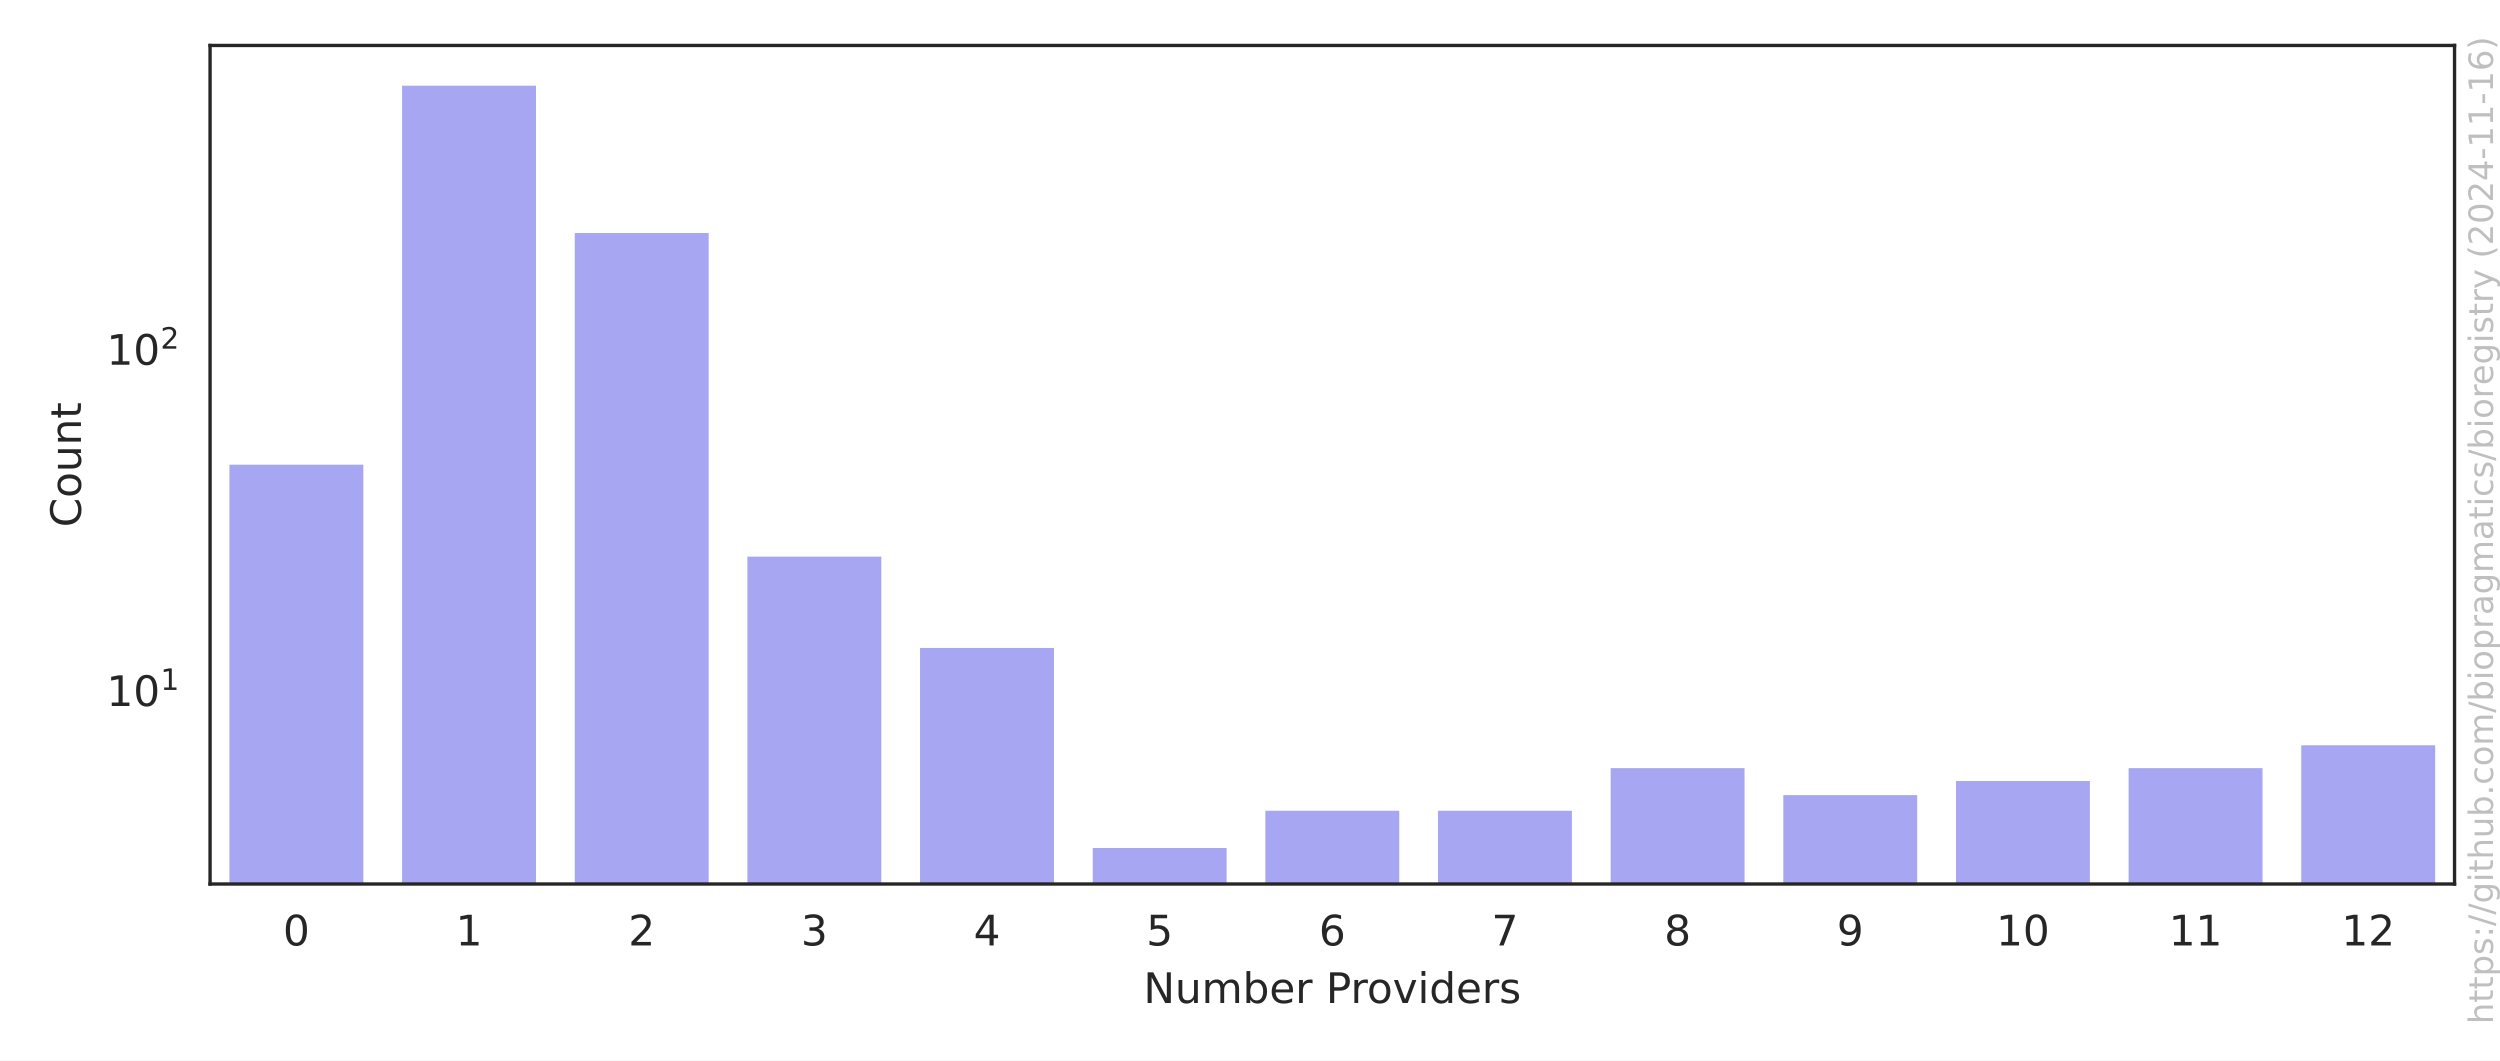
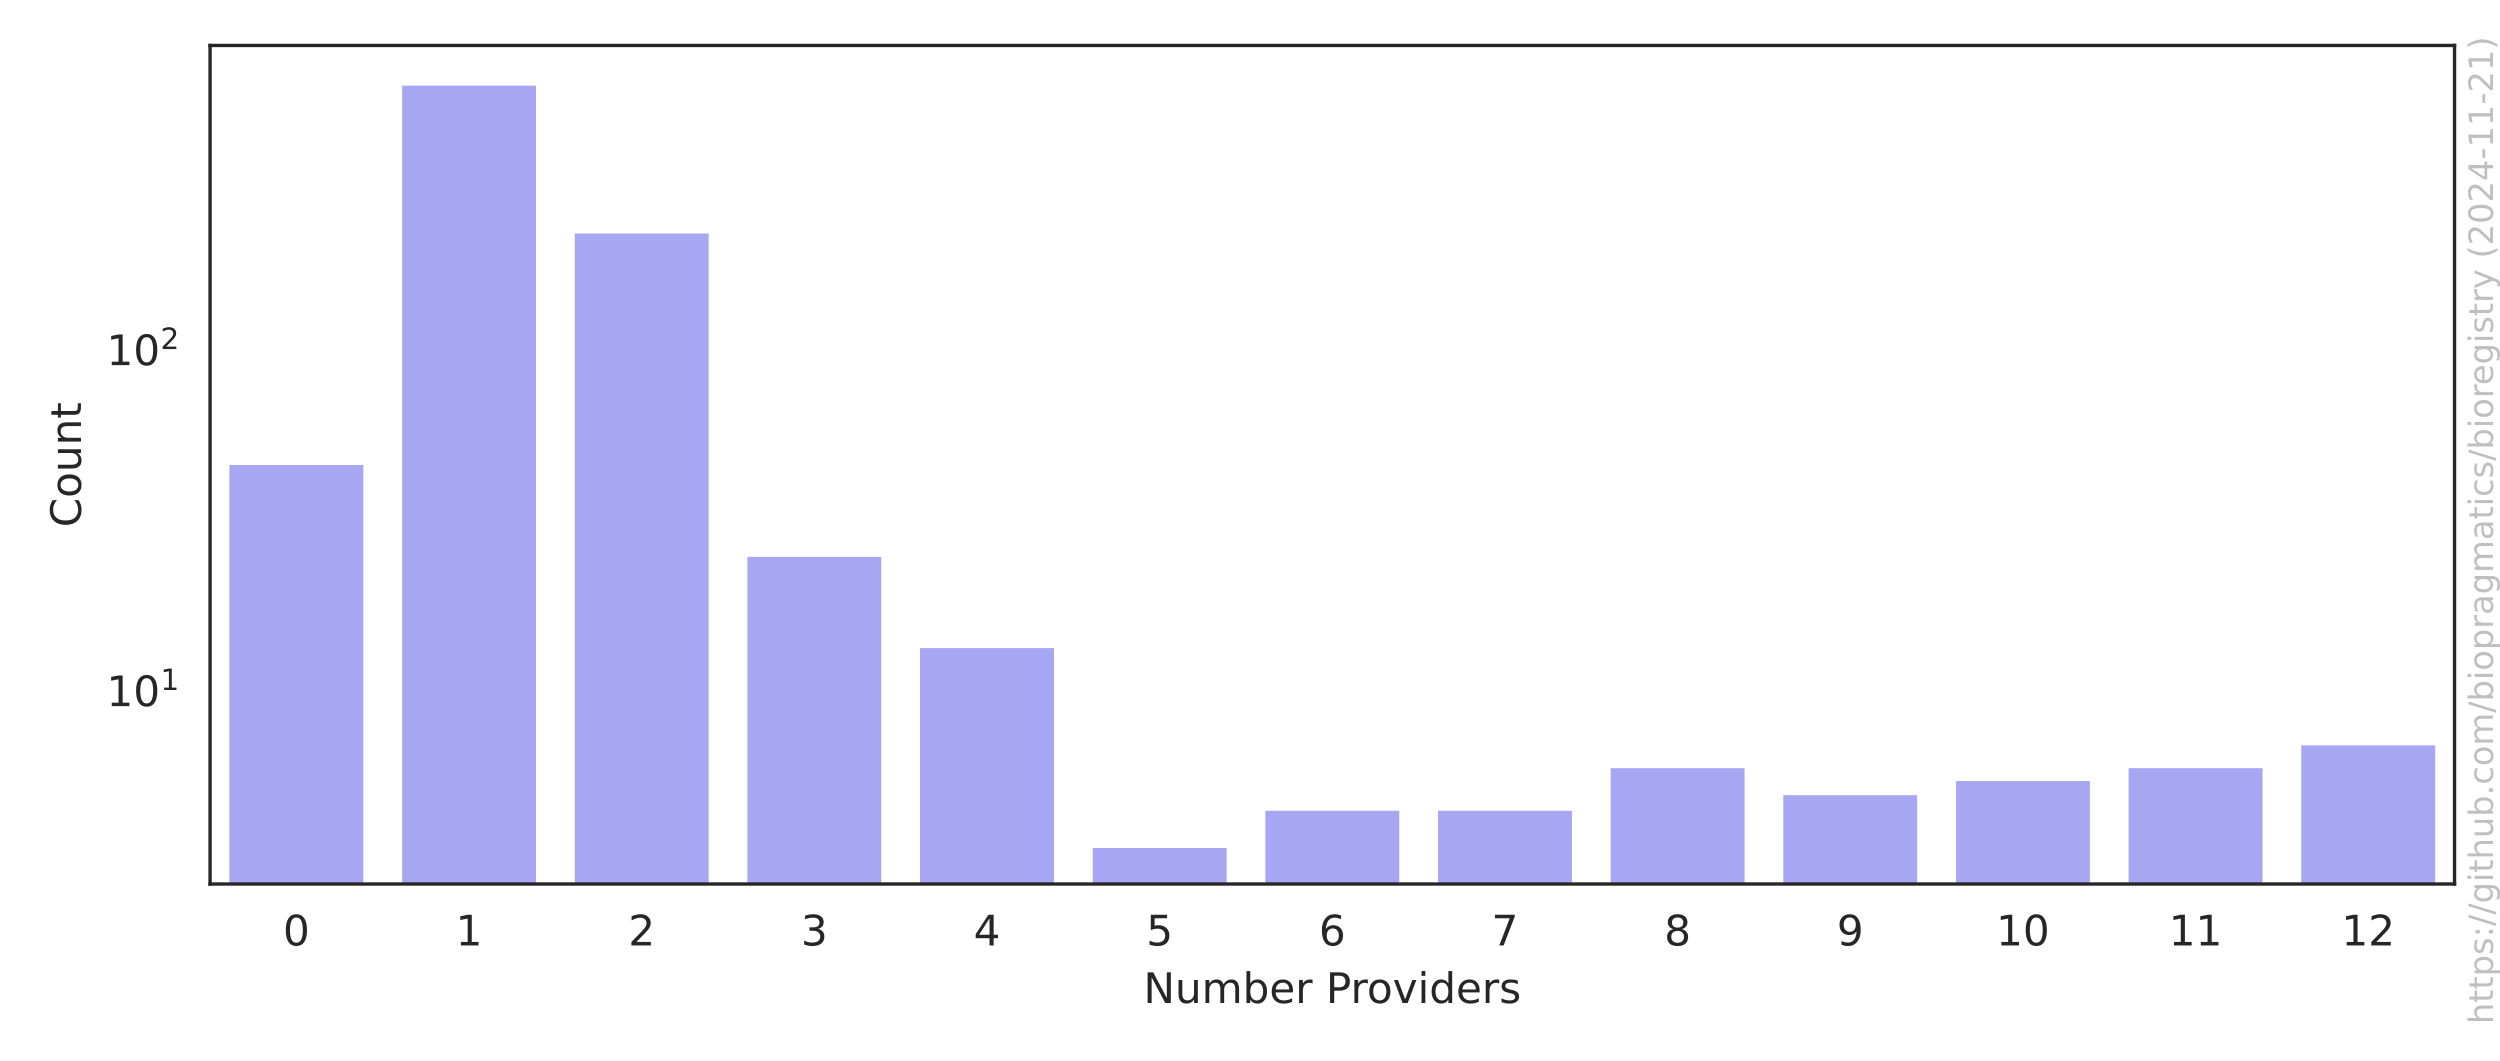
<svg xmlns="http://www.w3.org/2000/svg" xmlns:xlink="http://www.w3.org/1999/xlink" width="594pt" height="252pt" viewBox="0 0 594 252" version="1.1">
  <defs>
    <style type="text/css">*{stroke-linejoin: round; stroke-linecap: butt}</style>
  </defs>
  <g id="figure_1">
    <g id="patch_1">
      <path d="M 0 252  L 594 252  L 594 0  L 0 0  z " style="fill: #ffffff" />
    </g>
    <g id="axes_1">
      <g id="patch_2">
        <path d="M 49.913 210.04  L 583.2 210.04  L 583.2 10.8  L 49.913 10.8  z " style="fill: #ffffff" />
      </g>
      <g id="matplotlib.axis_1">
        <g id="xtick_1">
          <g id="text_1">
            <g style="fill: #262626" transform="translate(67.24249 224.6384) scale(0.1 -0.1)">
              <defs>
                <path id="DejaVuSans-30" d="M 2034 4250  Q 1547 4250 1301 3770  Q 1056 3291 1056 2328  Q 1056 1369 1301 889  Q 1547 409 2034 409  Q 2525 409 2770 889  Q 3016 1369 3016 2328  Q 3016 3291 2770 3770  Q 2525 4250 2034 4250  z M 2034 4750  Q 2819 4750 3233 4129  Q 3647 3509 3647 2328  Q 3647 1150 3233 529  Q 2819 -91 2034 -91  Q 1250 -91 836 529  Q 422 1150 422 2328  Q 422 3509 836 4129  Q 1250 4750 2034 4750  z " transform="scale(0.015625)" />
              </defs>
              <use xlink:href="#DejaVuSans-30" />
            </g>
          </g>
        </g>
        <g id="xtick_2">
          <g id="text_2">
            <g style="fill: #262626" transform="translate(108.2646 224.6384) scale(0.1 -0.1)">
              <defs>
                <path id="DejaVuSans-31" d="M 794 531  L 1825 531  L 1825 4091  L 703 3866  L 703 4441  L 1819 4666  L 2450 4666  L 2450 531  L 3481 531  L 3481 0  L 794 0  L 794 531  z " transform="scale(0.015625)" />
              </defs>
              <use xlink:href="#DejaVuSans-31" />
            </g>
          </g>
        </g>
        <g id="xtick_3">
          <g id="text_3">
            <g style="fill: #262626" transform="translate(149.2867 224.6384) scale(0.1 -0.1)">
              <defs>
                <path id="DejaVuSans-32" d="M 1228 531  L 3431 531  L 3431 0  L 469 0  L 469 531  Q 828 903 1448 1529  Q 2069 2156 2228 2338  Q 2531 2678 2651 2914  Q 2772 3150 2772 3378  Q 2772 3750 2511 3984  Q 2250 4219 1831 4219  Q 1534 4219 1204 4116  Q 875 4013 500 3803  L 500 4441  Q 881 4594 1212 4672  Q 1544 4750 1819 4750  Q 2544 4750 2975 4387  Q 3406 4025 3406 3419  Q 3406 3131 3298 2873  Q 3191 2616 2906 2266  Q 2828 2175 2409 1742  Q 1991 1309 1228 531  z " transform="scale(0.015625)" />
              </defs>
              <use xlink:href="#DejaVuSans-32" />
            </g>
          </g>
        </g>
        <g id="xtick_4">
          <g id="text_4">
            <g style="fill: #262626" transform="translate(190.3088 224.6384) scale(0.1 -0.1)">
              <defs>
                <path id="DejaVuSans-33" d="M 2597 2516  Q 3050 2419 3304 2112  Q 3559 1806 3559 1356  Q 3559 666 3084 287  Q 2609 -91 1734 -91  Q 1441 -91 1130 -33  Q 819 25 488 141  L 488 750  Q 750 597 1062 519  Q 1375 441 1716 441  Q 2309 441 2620 675  Q 2931 909 2931 1356  Q 2931 1769 2642 2001  Q 2353 2234 1838 2234  L 1294 2234  L 1294 2753  L 1863 2753  Q 2328 2753 2575 2939  Q 2822 3125 2822 3475  Q 2822 3834 2567 4026  Q 2313 4219 1838 4219  Q 1578 4219 1281 4162  Q 984 4106 628 3988  L 628 4550  Q 988 4650 1302 4700  Q 1616 4750 1894 4750  Q 2613 4750 3031 4423  Q 3450 4097 3450 3541  Q 3450 3153 3228 2886  Q 3006 2619 2597 2516  z " transform="scale(0.015625)" />
              </defs>
              <use xlink:href="#DejaVuSans-33" />
            </g>
          </g>
        </g>
        <g id="xtick_5">
          <g id="text_5">
            <g style="fill: #262626" transform="translate(231.3309 224.6384) scale(0.1 -0.1)">
              <defs>
                <path id="DejaVuSans-34" d="M 2419 4116  L 825 1625  L 2419 1625  L 2419 4116  z M 2253 4666  L 3047 4666  L 3047 1625  L 3713 1625  L 3713 1100  L 3047 1100  L 3047 0  L 2419 0  L 2419 1100  L 313 1100  L 313 1709  L 2253 4666  z " transform="scale(0.015625)" />
              </defs>
              <use xlink:href="#DejaVuSans-34" />
            </g>
          </g>
        </g>
        <g id="xtick_6">
          <g id="text_6">
            <g style="fill: #262626" transform="translate(272.353 224.6384) scale(0.1 -0.1)">
              <defs>
                <path id="DejaVuSans-35" d="M 691 4666  L 3169 4666  L 3169 4134  L 1269 4134  L 1269 2991  Q 1406 3038 1543 3061  Q 1681 3084 1819 3084  Q 2600 3084 3056 2656  Q 3513 2228 3513 1497  Q 3513 744 3044 326  Q 2575 -91 1722 -91  Q 1428 -91 1123 -41  Q 819 9 494 109  L 494 744  Q 775 591 1075 516  Q 1375 441 1709 441  Q 2250 441 2565 725  Q 2881 1009 2881 1497  Q 2881 1984 2565 2268  Q 2250 2553 1709 2553  Q 1456 2553 1204 2497  Q 953 2441 691 2322  L 691 4666  z " transform="scale(0.015625)" />
              </defs>
              <use xlink:href="#DejaVuSans-35" />
            </g>
          </g>
        </g>
        <g id="xtick_7">
          <g id="text_7">
            <g style="fill: #262626" transform="translate(313.3751 224.6384) scale(0.1 -0.1)">
              <defs>
                <path id="DejaVuSans-36" d="M 2113 2584  Q 1688 2584 1439 2293  Q 1191 2003 1191 1497  Q 1191 994 1439 701  Q 1688 409 2113 409  Q 2538 409 2786 701  Q 3034 994 3034 1497  Q 3034 2003 2786 2293  Q 2538 2584 2113 2584  z M 3366 4563  L 3366 3988  Q 3128 4100 2886 4159  Q 2644 4219 2406 4219  Q 1781 4219 1451 3797  Q 1122 3375 1075 2522  Q 1259 2794 1537 2939  Q 1816 3084 2150 3084  Q 2853 3084 3261 2657  Q 3669 2231 3669 1497  Q 3669 778 3244 343  Q 2819 -91 2113 -91  Q 1303 -91 875 529  Q 447 1150 447 2328  Q 447 3434 972 4092  Q 1497 4750 2381 4750  Q 2619 4750 2861 4703  Q 3103 4656 3366 4563  z " transform="scale(0.015625)" />
              </defs>
              <use xlink:href="#DejaVuSans-36" />
            </g>
          </g>
        </g>
        <g id="xtick_8">
          <g id="text_8">
            <g style="fill: #262626" transform="translate(354.3972 224.6384) scale(0.1 -0.1)">
              <defs>
                <path id="DejaVuSans-37" d="M 525 4666  L 3525 4666  L 3525 4397  L 1831 0  L 1172 0  L 2766 4134  L 525 4134  L 525 4666  z " transform="scale(0.015625)" />
              </defs>
              <use xlink:href="#DejaVuSans-37" />
            </g>
          </g>
        </g>
        <g id="xtick_9">
          <g id="text_9">
            <g style="fill: #262626" transform="translate(395.4193 224.6384) scale(0.1 -0.1)">
              <defs>
                <path id="DejaVuSans-38" d="M 2034 2216  Q 1584 2216 1326 1975  Q 1069 1734 1069 1313  Q 1069 891 1326 650  Q 1584 409 2034 409  Q 2484 409 2743 651  Q 3003 894 3003 1313  Q 3003 1734 2745 1975  Q 2488 2216 2034 2216  z M 1403 2484  Q 997 2584 770 2862  Q 544 3141 544 3541  Q 544 4100 942 4425  Q 1341 4750 2034 4750  Q 2731 4750 3128 4425  Q 3525 4100 3525 3541  Q 3525 3141 3298 2862  Q 3072 2584 2669 2484  Q 3125 2378 3379 2068  Q 3634 1759 3634 1313  Q 3634 634 3220 271  Q 2806 -91 2034 -91  Q 1263 -91 848 271  Q 434 634 434 1313  Q 434 1759 690 2068  Q 947 2378 1403 2484  z M 1172 3481  Q 1172 3119 1398 2916  Q 1625 2713 2034 2713  Q 2441 2713 2670 2916  Q 2900 3119 2900 3481  Q 2900 3844 2670 4047  Q 2441 4250 2034 4250  Q 1625 4250 1398 4047  Q 1172 3844 1172 3481  z " transform="scale(0.015625)" />
              </defs>
              <use xlink:href="#DejaVuSans-38" />
            </g>
          </g>
        </g>
        <g id="xtick_10">
          <g id="text_10">
            <g style="fill: #262626" transform="translate(436.4414 224.6384) scale(0.1 -0.1)">
              <defs>
                <path id="DejaVuSans-39" d="M 703 97  L 703 672  Q 941 559 1184 500  Q 1428 441 1663 441  Q 2288 441 2617 861  Q 2947 1281 2994 2138  Q 2813 1869 2534 1725  Q 2256 1581 1919 1581  Q 1219 1581 811 2004  Q 403 2428 403 3163  Q 403 3881 828 4315  Q 1253 4750 1959 4750  Q 2769 4750 3195 4129  Q 3622 3509 3622 2328  Q 3622 1225 3098 567  Q 2575 -91 1691 -91  Q 1453 -91 1209 -44  Q 966 3 703 97  z M 1959 2075  Q 2384 2075 2632 2365  Q 2881 2656 2881 3163  Q 2881 3666 2632 3958  Q 2384 4250 1959 4250  Q 1534 4250 1286 3958  Q 1038 3666 1038 3163  Q 1038 2656 1286 2365  Q 1534 2075 1959 2075  z " transform="scale(0.015625)" />
              </defs>
              <use xlink:href="#DejaVuSans-39" />
            </g>
          </g>
        </g>
        <g id="xtick_11">
          <g id="text_11">
            <g style="fill: #262626" transform="translate(474.2822 224.6384) scale(0.1 -0.1)">
              <use xlink:href="#DejaVuSans-31" />
              <use xlink:href="#DejaVuSans-30" x="63.623" />
            </g>
          </g>
        </g>
        <g id="xtick_12">
          <g id="text_12">
            <g style="fill: #262626" transform="translate(515.3043 224.6384) scale(0.1 -0.1)">
              <use xlink:href="#DejaVuSans-31" />
              <use xlink:href="#DejaVuSans-31" x="63.623" />
            </g>
          </g>
        </g>
        <g id="xtick_13">
          <g id="text_13">
            <g style="fill: #262626" transform="translate(556.3264 224.6384) scale(0.1 -0.1)">
              <use xlink:href="#DejaVuSans-31" />
              <use xlink:href="#DejaVuSans-32" x="63.623" />
            </g>
          </g>
        </g>
        <g id="text_14">
          <g style="fill: #262626" transform="translate(271.6923 238.3166) scale(0.1 -0.1)">
            <defs>
              <path id="DejaVuSans-4e" d="M 628 4666  L 1478 4666  L 3547 763  L 3547 4666  L 4159 4666  L 4159 0  L 3309 0  L 1241 3903  L 1241 0  L 628 0  L 628 4666  z " transform="scale(0.015625)" />
              <path id="DejaVuSans-75" d="M 544 1381  L 544 3500  L 1119 3500  L 1119 1403  Q 1119 906 1312 657  Q 1506 409 1894 409  Q 2359 409 2629 706  Q 2900 1003 2900 1516  L 2900 3500  L 3475 3500  L 3475 0  L 2900 0  L 2900 538  Q 2691 219 2414 64  Q 2138 -91 1772 -91  Q 1169 -91 856 284  Q 544 659 544 1381  z M 1991 3584  L 1991 3584  z " transform="scale(0.015625)" />
              <path id="DejaVuSans-6d" d="M 3328 2828  Q 3544 3216 3844 3400  Q 4144 3584 4550 3584  Q 5097 3584 5394 3201  Q 5691 2819 5691 2113  L 5691 0  L 5113 0  L 5113 2094  Q 5113 2597 4934 2840  Q 4756 3084 4391 3084  Q 3944 3084 3684 2787  Q 3425 2491 3425 1978  L 3425 0  L 2847 0  L 2847 2094  Q 2847 2600 2669 2842  Q 2491 3084 2119 3084  Q 1678 3084 1418 2786  Q 1159 2488 1159 1978  L 1159 0  L 581 0  L 581 3500  L 1159 3500  L 1159 2956  Q 1356 3278 1631 3431  Q 1906 3584 2284 3584  Q 2666 3584 2933 3390  Q 3200 3197 3328 2828  z " transform="scale(0.015625)" />
              <path id="DejaVuSans-62" d="M 3116 1747  Q 3116 2381 2855 2742  Q 2594 3103 2138 3103  Q 1681 3103 1420 2742  Q 1159 2381 1159 1747  Q 1159 1113 1420 752  Q 1681 391 2138 391  Q 2594 391 2855 752  Q 3116 1113 3116 1747  z M 1159 2969  Q 1341 3281 1617 3432  Q 1894 3584 2278 3584  Q 2916 3584 3314 3078  Q 3713 2572 3713 1747  Q 3713 922 3314 415  Q 2916 -91 2278 -91  Q 1894 -91 1617 61  Q 1341 213 1159 525  L 1159 0  L 581 0  L 581 4863  L 1159 4863  L 1159 2969  z " transform="scale(0.015625)" />
              <path id="DejaVuSans-65" d="M 3597 1894  L 3597 1613  L 953 1613  Q 991 1019 1311 708  Q 1631 397 2203 397  Q 2534 397 2845 478  Q 3156 559 3463 722  L 3463 178  Q 3153 47 2828 -22  Q 2503 -91 2169 -91  Q 1331 -91 842 396  Q 353 884 353 1716  Q 353 2575 817 3079  Q 1281 3584 2069 3584  Q 2775 3584 3186 3129  Q 3597 2675 3597 1894  z M 3022 2063  Q 3016 2534 2758 2815  Q 2500 3097 2075 3097  Q 1594 3097 1305 2825  Q 1016 2553 972 2059  L 3022 2063  z " transform="scale(0.015625)" />
              <path id="DejaVuSans-72" d="M 2631 2963  Q 2534 3019 2420 3045  Q 2306 3072 2169 3072  Q 1681 3072 1420 2755  Q 1159 2438 1159 1844  L 1159 0  L 581 0  L 581 3500  L 1159 3500  L 1159 2956  Q 1341 3275 1631 3429  Q 1922 3584 2338 3584  Q 2397 3584 2469 3576  Q 2541 3569 2628 3553  L 2631 2963  z " transform="scale(0.015625)" />
              <path id="DejaVuSans-20" transform="scale(0.015625)" />
              <path id="DejaVuSans-50" d="M 1259 4147  L 1259 2394  L 2053 2394  Q 2494 2394 2734 2622  Q 2975 2850 2975 3272  Q 2975 3691 2734 3919  Q 2494 4147 2053 4147  L 1259 4147  z M 628 4666  L 2053 4666  Q 2838 4666 3239 4311  Q 3641 3956 3641 3272  Q 3641 2581 3239 2228  Q 2838 1875 2053 1875  L 1259 1875  L 1259 0  L 628 0  L 628 4666  z " transform="scale(0.015625)" />
              <path id="DejaVuSans-6f" d="M 1959 3097  Q 1497 3097 1228 2736  Q 959 2375 959 1747  Q 959 1119 1226 758  Q 1494 397 1959 397  Q 2419 397 2687 759  Q 2956 1122 2956 1747  Q 2956 2369 2687 2733  Q 2419 3097 1959 3097  z M 1959 3584  Q 2709 3584 3137 3096  Q 3566 2609 3566 1747  Q 3566 888 3137 398  Q 2709 -91 1959 -91  Q 1206 -91 779 398  Q 353 888 353 1747  Q 353 2609 779 3096  Q 1206 3584 1959 3584  z " transform="scale(0.015625)" />
              <path id="DejaVuSans-76" d="M 191 3500  L 800 3500  L 1894 563  L 2988 3500  L 3597 3500  L 2284 0  L 1503 0  L 191 3500  z " transform="scale(0.015625)" />
              <path id="DejaVuSans-69" d="M 603 3500  L 1178 3500  L 1178 0  L 603 0  L 603 3500  z M 603 4863  L 1178 4863  L 1178 4134  L 603 4134  L 603 4863  z " transform="scale(0.015625)" />
              <path id="DejaVuSans-64" d="M 2906 2969  L 2906 4863  L 3481 4863  L 3481 0  L 2906 0  L 2906 525  Q 2725 213 2448 61  Q 2172 -91 1784 -91  Q 1150 -91 751 415  Q 353 922 353 1747  Q 353 2572 751 3078  Q 1150 3584 1784 3584  Q 2172 3584 2448 3432  Q 2725 3281 2906 2969  z M 947 1747  Q 947 1113 1208 752  Q 1469 391 1925 391  Q 2381 391 2643 752  Q 2906 1113 2906 1747  Q 2906 2381 2643 2742  Q 2381 3103 1925 3103  Q 1469 3103 1208 2742  Q 947 2381 947 1747  z " transform="scale(0.015625)" />
              <path id="DejaVuSans-73" d="M 2834 3397  L 2834 2853  Q 2591 2978 2328 3040  Q 2066 3103 1784 3103  Q 1356 3103 1142 2972  Q 928 2841 928 2578  Q 928 2378 1081 2264  Q 1234 2150 1697 2047  L 1894 2003  Q 2506 1872 2764 1633  Q 3022 1394 3022 966  Q 3022 478 2636 193  Q 2250 -91 1575 -91  Q 1294 -91 989 -36  Q 684 19 347 128  L 347 722  Q 666 556 975 473  Q 1284 391 1588 391  Q 1994 391 2212 530  Q 2431 669 2431 922  Q 2431 1156 2273 1281  Q 2116 1406 1581 1522  L 1381 1569  Q 847 1681 609 1914  Q 372 2147 372 2553  Q 372 3047 722 3315  Q 1072 3584 1716 3584  Q 2034 3584 2315 3537  Q 2597 3491 2834 3397  z " transform="scale(0.015625)" />
            </defs>
            <use xlink:href="#DejaVuSans-4e" />
            <use xlink:href="#DejaVuSans-75" x="74.805" />
            <use xlink:href="#DejaVuSans-6d" x="138.184" />
            <use xlink:href="#DejaVuSans-62" x="235.596" />
            <use xlink:href="#DejaVuSans-65" x="299.072" />
            <use xlink:href="#DejaVuSans-72" x="360.596" />
            <use xlink:href="#DejaVuSans-20" x="401.709" />
            <use xlink:href="#DejaVuSans-50" x="433.496" />
            <use xlink:href="#DejaVuSans-72" x="492.049" />
            <use xlink:href="#DejaVuSans-6f" x="530.912" />
            <use xlink:href="#DejaVuSans-76" x="592.094" />
            <use xlink:href="#DejaVuSans-69" x="651.273" />
            <use xlink:href="#DejaVuSans-64" x="679.057" />
            <use xlink:href="#DejaVuSans-65" x="742.533" />
            <use xlink:href="#DejaVuSans-72" x="804.057" />
            <use xlink:href="#DejaVuSans-73" x="845.17" />
          </g>
        </g>
      </g>
      <g id="matplotlib.axis_2">
        <g id="ytick_1">
          <g id="text_15">
-             <g style="fill: #262626" transform="translate(25.31268 167.8184) scale(0.1 -0.1)">
+             <g style="fill: #262626" transform="translate(25.31268 167.8482) scale(0.1 -0.1)">
              <use xlink:href="#DejaVuSans-31" transform="translate(0 0.684375)" />
              <use xlink:href="#DejaVuSans-30" transform="translate(63.62305 0.684375)" />
              <use xlink:href="#DejaVuSans-31" transform="translate(128.2031 38.96563) scale(0.7)" />
            </g>
          </g>
        </g>
        <g id="ytick_2">
          <g id="text_16">
-             <g style="fill: #262626" transform="translate(25.31268 86.74384) scale(0.1 -0.1)">
+             <g style="fill: #262626" transform="translate(25.31268 86.83917) scale(0.1 -0.1)">
              <use xlink:href="#DejaVuSans-31" transform="translate(0 0.765625)" />
              <use xlink:href="#DejaVuSans-30" transform="translate(63.62305 0.765625)" />
              <use xlink:href="#DejaVuSans-32" transform="translate(128.2031 39.04688) scale(0.7)" />
            </g>
          </g>
        </g>
        <g id="ytick_3" />
        <g id="ytick_4" />
        <g id="ytick_5" />
        <g id="ytick_6" />
        <g id="ytick_7" />
        <g id="ytick_8" />
        <g id="ytick_9" />
        <g id="ytick_10" />
        <g id="ytick_11" />
        <g id="ytick_12" />
        <g id="ytick_13" />
        <g id="ytick_14" />
        <g id="ytick_15" />
        <g id="ytick_16" />
        <g id="ytick_17" />
        <g id="ytick_18" />
        <g id="ytick_19" />
        <g id="ytick_20" />
        <g id="ytick_21" />
        <g id="ytick_22" />
        <g id="ytick_23" />
        <g id="text_17">
          <g style="fill: #262626" transform="translate(19.233 125.2684) rotate(-90) scale(0.1 -0.1)">
            <defs>
              <path id="DejaVuSans-43" d="M 4122 4306  L 4122 3641  Q 3803 3938 3442 4084  Q 3081 4231 2675 4231  Q 1875 4231 1450 3742  Q 1025 3253 1025 2328  Q 1025 1406 1450 917  Q 1875 428 2675 428  Q 3081 428 3442 575  Q 3803 722 4122 1019  L 4122 359  Q 3791 134 3420 21  Q 3050 -91 2638 -91  Q 1578 -91 968 557  Q 359 1206 359 2328  Q 359 3453 968 4101  Q 1578 4750 2638 4750  Q 3056 4750 3426 4639  Q 3797 4528 4122 4306  z " transform="scale(0.015625)" />
              <path id="DejaVuSans-6e" d="M 3513 2113  L 3513 0  L 2938 0  L 2938 2094  Q 2938 2591 2744 2837  Q 2550 3084 2163 3084  Q 1697 3084 1428 2787  Q 1159 2491 1159 1978  L 1159 0  L 581 0  L 581 3500  L 1159 3500  L 1159 2956  Q 1366 3272 1645 3428  Q 1925 3584 2291 3584  Q 2894 3584 3203 3211  Q 3513 2838 3513 2113  z " transform="scale(0.015625)" />
              <path id="DejaVuSans-74" d="M 1172 4494  L 1172 3500  L 2356 3500  L 2356 3053  L 1172 3053  L 1172 1153  Q 1172 725 1289 603  Q 1406 481 1766 481  L 2356 481  L 2356 0  L 1766 0  Q 1100 0 847 248  Q 594 497 594 1153  L 594 3053  L 172 3053  L 172 3500  L 594 3500  L 594 4494  L 1172 4494  z " transform="scale(0.015625)" />
            </defs>
            <use xlink:href="#DejaVuSans-43" />
            <use xlink:href="#DejaVuSans-6f" x="69.824" />
            <use xlink:href="#DejaVuSans-75" x="131.006" />
            <use xlink:href="#DejaVuSans-6e" x="194.385" />
            <use xlink:href="#DejaVuSans-74" x="257.764" />
          </g>
        </g>
      </g>
      <g id="patch_3">
-         <path d="M 54.015 81319.636  L 86.833 81319.636  L 86.833 109.906  L 54.015 109.906  z " clip-path="url(#p39f59fb823)" style="fill: #2020df; opacity: 0.4; stroke: #ffffff; stroke-linejoin: miter" />
+         <path d="M 54.015 81254.121  L 86.833 81254.121  L 86.833 109.979  L 54.015 109.979  z " clip-path="url(#p39f59fb823)" style="fill: #2020df; opacity: 0.4; stroke: #ffffff; stroke-linejoin: miter" />
      </g>
      <g id="patch_4">
-         <path d="M 95.037 81319.636  L 127.855 81319.636  L 127.855 19.856  L 95.037 19.856  z " clip-path="url(#p39f59fb823)" style="fill: #2020df; opacity: 0.4; stroke: #ffffff; stroke-linejoin: miter" />
+         <path d="M 95.037 81254.121  L 127.855 81254.121  L 127.855 19.856  L 95.037 19.856  z " clip-path="url(#p39f59fb823)" style="fill: #2020df; opacity: 0.4; stroke: #ffffff; stroke-linejoin: miter" />
      </g>
      <g id="patch_5">
-         <path d="M 136.059 81319.636  L 168.877 81319.636  L 168.877 54.864  L 136.059 54.864  z " clip-path="url(#p39f59fb823)" style="fill: #2020df; opacity: 0.4; stroke: #ffffff; stroke-linejoin: miter" />
+         <path d="M 136.059 81254.121  L 168.877 81254.121  L 168.877 54.982  L 136.059 54.982  z " clip-path="url(#p39f59fb823)" style="fill: #2020df; opacity: 0.4; stroke: #ffffff; stroke-linejoin: miter" />
      </g>
      <g id="patch_6">
-         <path d="M 177.081 81319.636  L 209.899 81319.636  L 209.899 131.756  L 177.081 131.756  z " clip-path="url(#p39f59fb823)" style="fill: #2020df; opacity: 0.4; stroke: #ffffff; stroke-linejoin: miter" />
+         <path d="M 177.081 81254.121  L 209.899 81254.121  L 209.899 131.812  L 177.081 131.812  z " clip-path="url(#p39f59fb823)" style="fill: #2020df; opacity: 0.4; stroke: #ffffff; stroke-linejoin: miter" />
      </g>
      <g id="patch_7">
-         <path d="M 218.103 81319.636  L 250.921 81319.636  L 250.921 153.452  L 218.103 153.452  z " clip-path="url(#p39f59fb823)" style="fill: #2020df; opacity: 0.4; stroke: #ffffff; stroke-linejoin: miter" />
+         <path d="M 218.103 81254.121  L 250.921 81254.121  L 250.921 153.491  L 218.103 153.491  z " clip-path="url(#p39f59fb823)" style="fill: #2020df; opacity: 0.4; stroke: #ffffff; stroke-linejoin: miter" />
      </g>
      <g id="patch_8">
-         <path d="M 259.125 81319.636  L 291.943 81319.636  L 291.943 200.984  L 259.125 200.984  z " clip-path="url(#p39f59fb823)" style="fill: #2020df; opacity: 0.4; stroke: #ffffff; stroke-linejoin: miter" />
+         <path d="M 259.125 81254.121  L 291.943 81254.121  L 291.943 200.984  L 259.125 200.984  z " clip-path="url(#p39f59fb823)" style="fill: #2020df; opacity: 0.4; stroke: #ffffff; stroke-linejoin: miter" />
      </g>
      <g id="patch_9">
-         <path d="M 300.148 81319.636  L 332.965 81319.636  L 332.965 192.135  L 300.148 192.135  z " clip-path="url(#p39f59fb823)" style="fill: #2020df; opacity: 0.4; stroke: #ffffff; stroke-linejoin: miter" />
+         <path d="M 300.148 81254.121  L 332.965 81254.121  L 332.965 192.142  L 300.148 192.142  z " clip-path="url(#p39f59fb823)" style="fill: #2020df; opacity: 0.4; stroke: #ffffff; stroke-linejoin: miter" />
      </g>
      <g id="patch_10">
-         <path d="M 341.17 81319.636  L 373.987 81319.636  L 373.987 192.135  L 341.17 192.135  z " clip-path="url(#p39f59fb823)" style="fill: #2020df; opacity: 0.4; stroke: #ffffff; stroke-linejoin: miter" />
+         <path d="M 341.17 81254.121  L 373.987 81254.121  L 373.987 192.142  L 341.17 192.142  z " clip-path="url(#p39f59fb823)" style="fill: #2020df; opacity: 0.4; stroke: #ffffff; stroke-linejoin: miter" />
      </g>
      <g id="patch_11">
-         <path d="M 382.192 81319.636  L 415.009 81319.636  L 415.009 182.005  L 382.192 182.005  z " clip-path="url(#p39f59fb823)" style="fill: #2020df; opacity: 0.4; stroke: #ffffff; stroke-linejoin: miter" />
+         <path d="M 382.192 81254.121  L 415.009 81254.121  L 415.009 182.021  L 382.192 182.021  z " clip-path="url(#p39f59fb823)" style="fill: #2020df; opacity: 0.4; stroke: #ffffff; stroke-linejoin: miter" />
      </g>
      <g id="patch_12">
-         <path d="M 423.214 81319.636  L 456.031 81319.636  L 456.031 188.425  L 423.214 188.425  z " clip-path="url(#p39f59fb823)" style="fill: #2020df; opacity: 0.4; stroke: #ffffff; stroke-linejoin: miter" />
+         <path d="M 423.214 81254.121  L 456.031 81254.121  L 456.031 188.435  L 423.214 188.435  z " clip-path="url(#p39f59fb823)" style="fill: #2020df; opacity: 0.4; stroke: #ffffff; stroke-linejoin: miter" />
      </g>
      <g id="patch_13">
-         <path d="M 464.236 81319.636  L 497.054 81319.636  L 497.054 185.069  L 464.236 185.069  z " clip-path="url(#p39f59fb823)" style="fill: #2020df; opacity: 0.4; stroke: #ffffff; stroke-linejoin: miter" />
+         <path d="M 464.236 81254.121  L 497.054 81254.121  L 497.054 185.082  L 464.236 185.082  z " clip-path="url(#p39f59fb823)" style="fill: #2020df; opacity: 0.4; stroke: #ffffff; stroke-linejoin: miter" />
      </g>
      <g id="patch_14">
-         <path d="M 505.258 81319.636  L 538.076 81319.636  L 538.076 182.005  L 505.258 182.005  z " clip-path="url(#p39f59fb823)" style="fill: #2020df; opacity: 0.4; stroke: #ffffff; stroke-linejoin: miter" />
+         <path d="M 505.258 81254.121  L 538.076 81254.121  L 538.076 182.021  L 505.258 182.021  z " clip-path="url(#p39f59fb823)" style="fill: #2020df; opacity: 0.4; stroke: #ffffff; stroke-linejoin: miter" />
      </g>
      <g id="patch_15">
-         <path d="M 546.28 81319.636  L 579.098 81319.636  L 579.098 176.578  L 546.28 176.578  z " clip-path="url(#p39f59fb823)" style="fill: #2020df; opacity: 0.4; stroke: #ffffff; stroke-linejoin: miter" />
+         <path d="M 546.28 81254.121  L 579.098 81254.121  L 579.098 176.597  L 546.28 176.597  z " clip-path="url(#p39f59fb823)" style="fill: #2020df; opacity: 0.4; stroke: #ffffff; stroke-linejoin: miter" />
      </g>
      <g id="patch_16">
        <path d="M 49.913 210.04  L 49.913 10.8  " style="fill: none; stroke: #262626; stroke-width: 0.8; stroke-linejoin: miter; stroke-linecap: square" />
      </g>
      <g id="patch_17">
        <path d="M 583.2 210.04  L 583.2 10.8  " style="fill: none; stroke: #262626; stroke-width: 0.8; stroke-linejoin: miter; stroke-linecap: square" />
      </g>
      <g id="patch_18">
        <path d="M 49.913 210.04  L 583.2 210.04  " style="fill: none; stroke: #262626; stroke-width: 0.8; stroke-linejoin: miter; stroke-linecap: square" />
      </g>
      <g id="patch_19">
        <path d="M 49.913 10.8  L 583.2 10.8  " style="fill: none; stroke: #262626; stroke-width: 0.8; stroke-linejoin: miter; stroke-linecap: square" />
      </g>
    </g>
    <g id="text_18">
      <g style="fill: #808080; opacity: 0.5" transform="translate(592.3362 243.3237) rotate(-90) scale(0.08 -0.08)">
        <defs>
          <path id="DejaVuSans-68" d="M 3513 2113  L 3513 0  L 2938 0  L 2938 2094  Q 2938 2591 2744 2837  Q 2550 3084 2163 3084  Q 1697 3084 1428 2787  Q 1159 2491 1159 1978  L 1159 0  L 581 0  L 581 4863  L 1159 4863  L 1159 2956  Q 1366 3272 1645 3428  Q 1925 3584 2291 3584  Q 2894 3584 3203 3211  Q 3513 2838 3513 2113  z " transform="scale(0.015625)" />
          <path id="DejaVuSans-70" d="M 1159 525  L 1159 -1331  L 581 -1331  L 581 3500  L 1159 3500  L 1159 2969  Q 1341 3281 1617 3432  Q 1894 3584 2278 3584  Q 2916 3584 3314 3078  Q 3713 2572 3713 1747  Q 3713 922 3314 415  Q 2916 -91 2278 -91  Q 1894 -91 1617 61  Q 1341 213 1159 525  z M 3116 1747  Q 3116 2381 2855 2742  Q 2594 3103 2138 3103  Q 1681 3103 1420 2742  Q 1159 2381 1159 1747  Q 1159 1113 1420 752  Q 1681 391 2138 391  Q 2594 391 2855 752  Q 3116 1113 3116 1747  z " transform="scale(0.015625)" />
          <path id="DejaVuSans-3a" d="M 750 794  L 1409 794  L 1409 0  L 750 0  L 750 794  z M 750 3309  L 1409 3309  L 1409 2516  L 750 2516  L 750 3309  z " transform="scale(0.015625)" />
          <path id="DejaVuSans-2f" d="M 1625 4666  L 2156 4666  L 531 -594  L 0 -594  L 1625 4666  z " transform="scale(0.015625)" />
          <path id="DejaVuSans-67" d="M 2906 1791  Q 2906 2416 2648 2759  Q 2391 3103 1925 3103  Q 1463 3103 1205 2759  Q 947 2416 947 1791  Q 947 1169 1205 825  Q 1463 481 1925 481  Q 2391 481 2648 825  Q 2906 1169 2906 1791  z M 3481 434  Q 3481 -459 3084 -895  Q 2688 -1331 1869 -1331  Q 1566 -1331 1297 -1286  Q 1028 -1241 775 -1147  L 775 -588  Q 1028 -725 1275 -790  Q 1522 -856 1778 -856  Q 2344 -856 2625 -561  Q 2906 -266 2906 331  L 2906 616  Q 2728 306 2450 153  Q 2172 0 1784 0  Q 1141 0 747 490  Q 353 981 353 1791  Q 353 2603 747 3093  Q 1141 3584 1784 3584  Q 2172 3584 2450 3431  Q 2728 3278 2906 2969  L 2906 3500  L 3481 3500  L 3481 434  z " transform="scale(0.015625)" />
          <path id="DejaVuSans-2e" d="M 684 794  L 1344 794  L 1344 0  L 684 0  L 684 794  z " transform="scale(0.015625)" />
          <path id="DejaVuSans-63" d="M 3122 3366  L 3122 2828  Q 2878 2963 2633 3030  Q 2388 3097 2138 3097  Q 1578 3097 1268 2742  Q 959 2388 959 1747  Q 959 1106 1268 751  Q 1578 397 2138 397  Q 2388 397 2633 464  Q 2878 531 3122 666  L 3122 134  Q 2881 22 2623 -34  Q 2366 -91 2075 -91  Q 1284 -91 818 406  Q 353 903 353 1747  Q 353 2603 823 3093  Q 1294 3584 2113 3584  Q 2378 3584 2631 3529  Q 2884 3475 3122 3366  z " transform="scale(0.015625)" />
          <path id="DejaVuSans-61" d="M 2194 1759  Q 1497 1759 1228 1600  Q 959 1441 959 1056  Q 959 750 1161 570  Q 1363 391 1709 391  Q 2188 391 2477 730  Q 2766 1069 2766 1631  L 2766 1759  L 2194 1759  z M 3341 1997  L 3341 0  L 2766 0  L 2766 531  Q 2569 213 2275 61  Q 1981 -91 1556 -91  Q 1019 -91 701 211  Q 384 513 384 1019  Q 384 1609 779 1909  Q 1175 2209 1959 2209  L 2766 2209  L 2766 2266  Q 2766 2663 2505 2880  Q 2244 3097 1772 3097  Q 1472 3097 1187 3025  Q 903 2953 641 2809  L 641 3341  Q 956 3463 1253 3523  Q 1550 3584 1831 3584  Q 2591 3584 2966 3190  Q 3341 2797 3341 1997  z " transform="scale(0.015625)" />
          <path id="DejaVuSans-79" d="M 2059 -325  Q 1816 -950 1584 -1140  Q 1353 -1331 966 -1331  L 506 -1331  L 506 -850  L 844 -850  Q 1081 -850 1212 -737  Q 1344 -625 1503 -206  L 1606 56  L 191 3500  L 800 3500  L 1894 763  L 2988 3500  L 3597 3500  L 2059 -325  z " transform="scale(0.015625)" />
          <path id="DejaVuSans-28" d="M 1984 4856  Q 1566 4138 1362 3434  Q 1159 2731 1159 2009  Q 1159 1288 1364 580  Q 1569 -128 1984 -844  L 1484 -844  Q 1016 -109 783 600  Q 550 1309 550 2009  Q 550 2706 781 3412  Q 1013 4119 1484 4856  L 1984 4856  z " transform="scale(0.015625)" />
          <path id="DejaVuSans-2d" d="M 313 2009  L 1997 2009  L 1997 1497  L 313 1497  L 313 2009  z " transform="scale(0.015625)" />
          <path id="DejaVuSans-29" d="M 513 4856  L 1013 4856  Q 1481 4119 1714 3412  Q 1947 2706 1947 2009  Q 1947 1309 1714 600  Q 1481 -109 1013 -844  L 513 -844  Q 928 -128 1133 580  Q 1338 1288 1338 2009  Q 1338 2731 1133 3434  Q 928 4138 513 4856  z " transform="scale(0.015625)" />
        </defs>
        <use xlink:href="#DejaVuSans-68" />
        <use xlink:href="#DejaVuSans-74" x="63.379" />
        <use xlink:href="#DejaVuSans-74" x="102.588" />
        <use xlink:href="#DejaVuSans-70" x="141.797" />
        <use xlink:href="#DejaVuSans-73" x="205.273" />
        <use xlink:href="#DejaVuSans-3a" x="257.373" />
        <use xlink:href="#DejaVuSans-2f" x="291.064" />
        <use xlink:href="#DejaVuSans-2f" x="324.756" />
        <use xlink:href="#DejaVuSans-67" x="358.447" />
        <use xlink:href="#DejaVuSans-69" x="421.924" />
        <use xlink:href="#DejaVuSans-74" x="449.707" />
        <use xlink:href="#DejaVuSans-68" x="488.916" />
        <use xlink:href="#DejaVuSans-75" x="552.295" />
        <use xlink:href="#DejaVuSans-62" x="615.674" />
        <use xlink:href="#DejaVuSans-2e" x="679.15" />
        <use xlink:href="#DejaVuSans-63" x="710.938" />
        <use xlink:href="#DejaVuSans-6f" x="765.918" />
        <use xlink:href="#DejaVuSans-6d" x="827.1" />
        <use xlink:href="#DejaVuSans-2f" x="924.512" />
        <use xlink:href="#DejaVuSans-62" x="958.203" />
        <use xlink:href="#DejaVuSans-69" x="1021.68" />
        <use xlink:href="#DejaVuSans-6f" x="1049.463" />
        <use xlink:href="#DejaVuSans-70" x="1110.645" />
        <use xlink:href="#DejaVuSans-72" x="1174.121" />
        <use xlink:href="#DejaVuSans-61" x="1215.234" />
        <use xlink:href="#DejaVuSans-67" x="1276.514" />
        <use xlink:href="#DejaVuSans-6d" x="1339.99" />
        <use xlink:href="#DejaVuSans-61" x="1437.402" />
        <use xlink:href="#DejaVuSans-74" x="1498.682" />
        <use xlink:href="#DejaVuSans-69" x="1537.891" />
        <use xlink:href="#DejaVuSans-63" x="1565.674" />
        <use xlink:href="#DejaVuSans-73" x="1620.654" />
        <use xlink:href="#DejaVuSans-2f" x="1672.754" />
        <use xlink:href="#DejaVuSans-62" x="1706.445" />
        <use xlink:href="#DejaVuSans-69" x="1769.922" />
        <use xlink:href="#DejaVuSans-6f" x="1797.705" />
        <use xlink:href="#DejaVuSans-72" x="1858.887" />
        <use xlink:href="#DejaVuSans-65" x="1897.75" />
        <use xlink:href="#DejaVuSans-67" x="1959.273" />
        <use xlink:href="#DejaVuSans-69" x="2022.75" />
        <use xlink:href="#DejaVuSans-73" x="2050.533" />
        <use xlink:href="#DejaVuSans-74" x="2102.633" />
        <use xlink:href="#DejaVuSans-72" x="2141.842" />
        <use xlink:href="#DejaVuSans-79" x="2182.955" />
        <use xlink:href="#DejaVuSans-20" x="2242.135" />
        <use xlink:href="#DejaVuSans-28" x="2273.922" />
        <use xlink:href="#DejaVuSans-32" x="2312.936" />
        <use xlink:href="#DejaVuSans-30" x="2376.559" />
        <use xlink:href="#DejaVuSans-32" x="2440.182" />
        <use xlink:href="#DejaVuSans-34" x="2503.805" />
        <use xlink:href="#DejaVuSans-2d" x="2567.428" />
        <use xlink:href="#DejaVuSans-31" x="2603.512" />
        <use xlink:href="#DejaVuSans-31" x="2667.135" />
        <use xlink:href="#DejaVuSans-2d" x="2730.758" />
-         <use xlink:href="#DejaVuSans-31" x="2766.842" />
-         <use xlink:href="#DejaVuSans-36" x="2830.465" />
+         <use xlink:href="#DejaVuSans-32" x="2766.842" />
+         <use xlink:href="#DejaVuSans-31" x="2830.465" />
        <use xlink:href="#DejaVuSans-29" x="2894.088" />
      </g>
    </g>
  </g>
  <defs>
    <clipPath id="p39f59fb823">
      <rect x="49.913" y="10.8" width="533.287" height="199.24" />
    </clipPath>
  </defs>
</svg>
